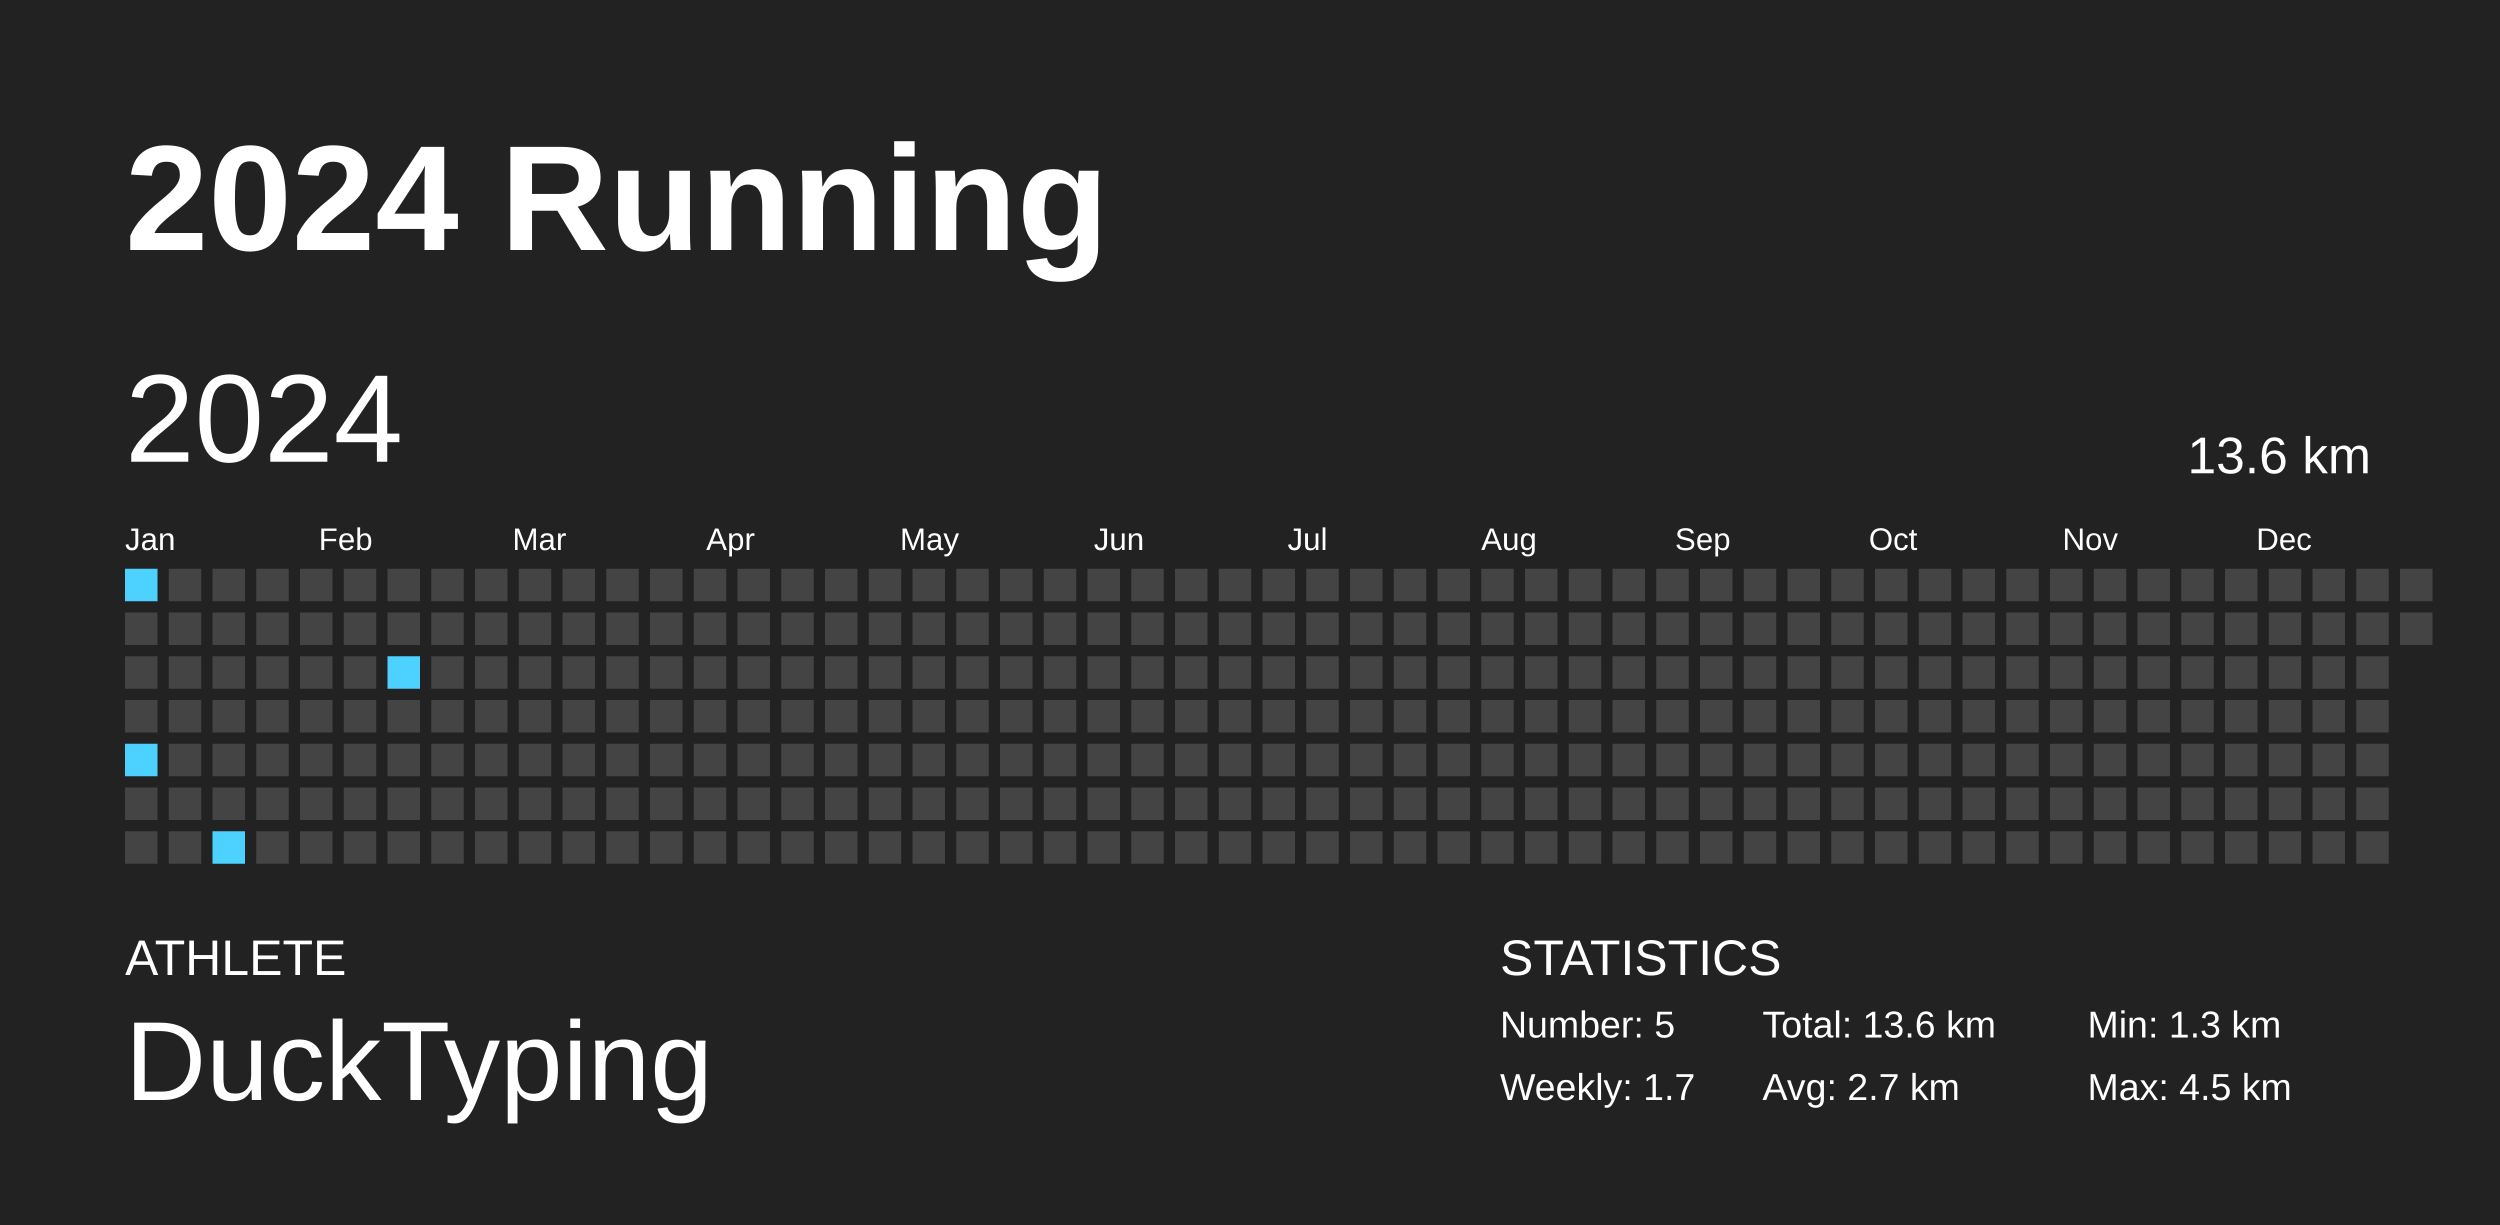
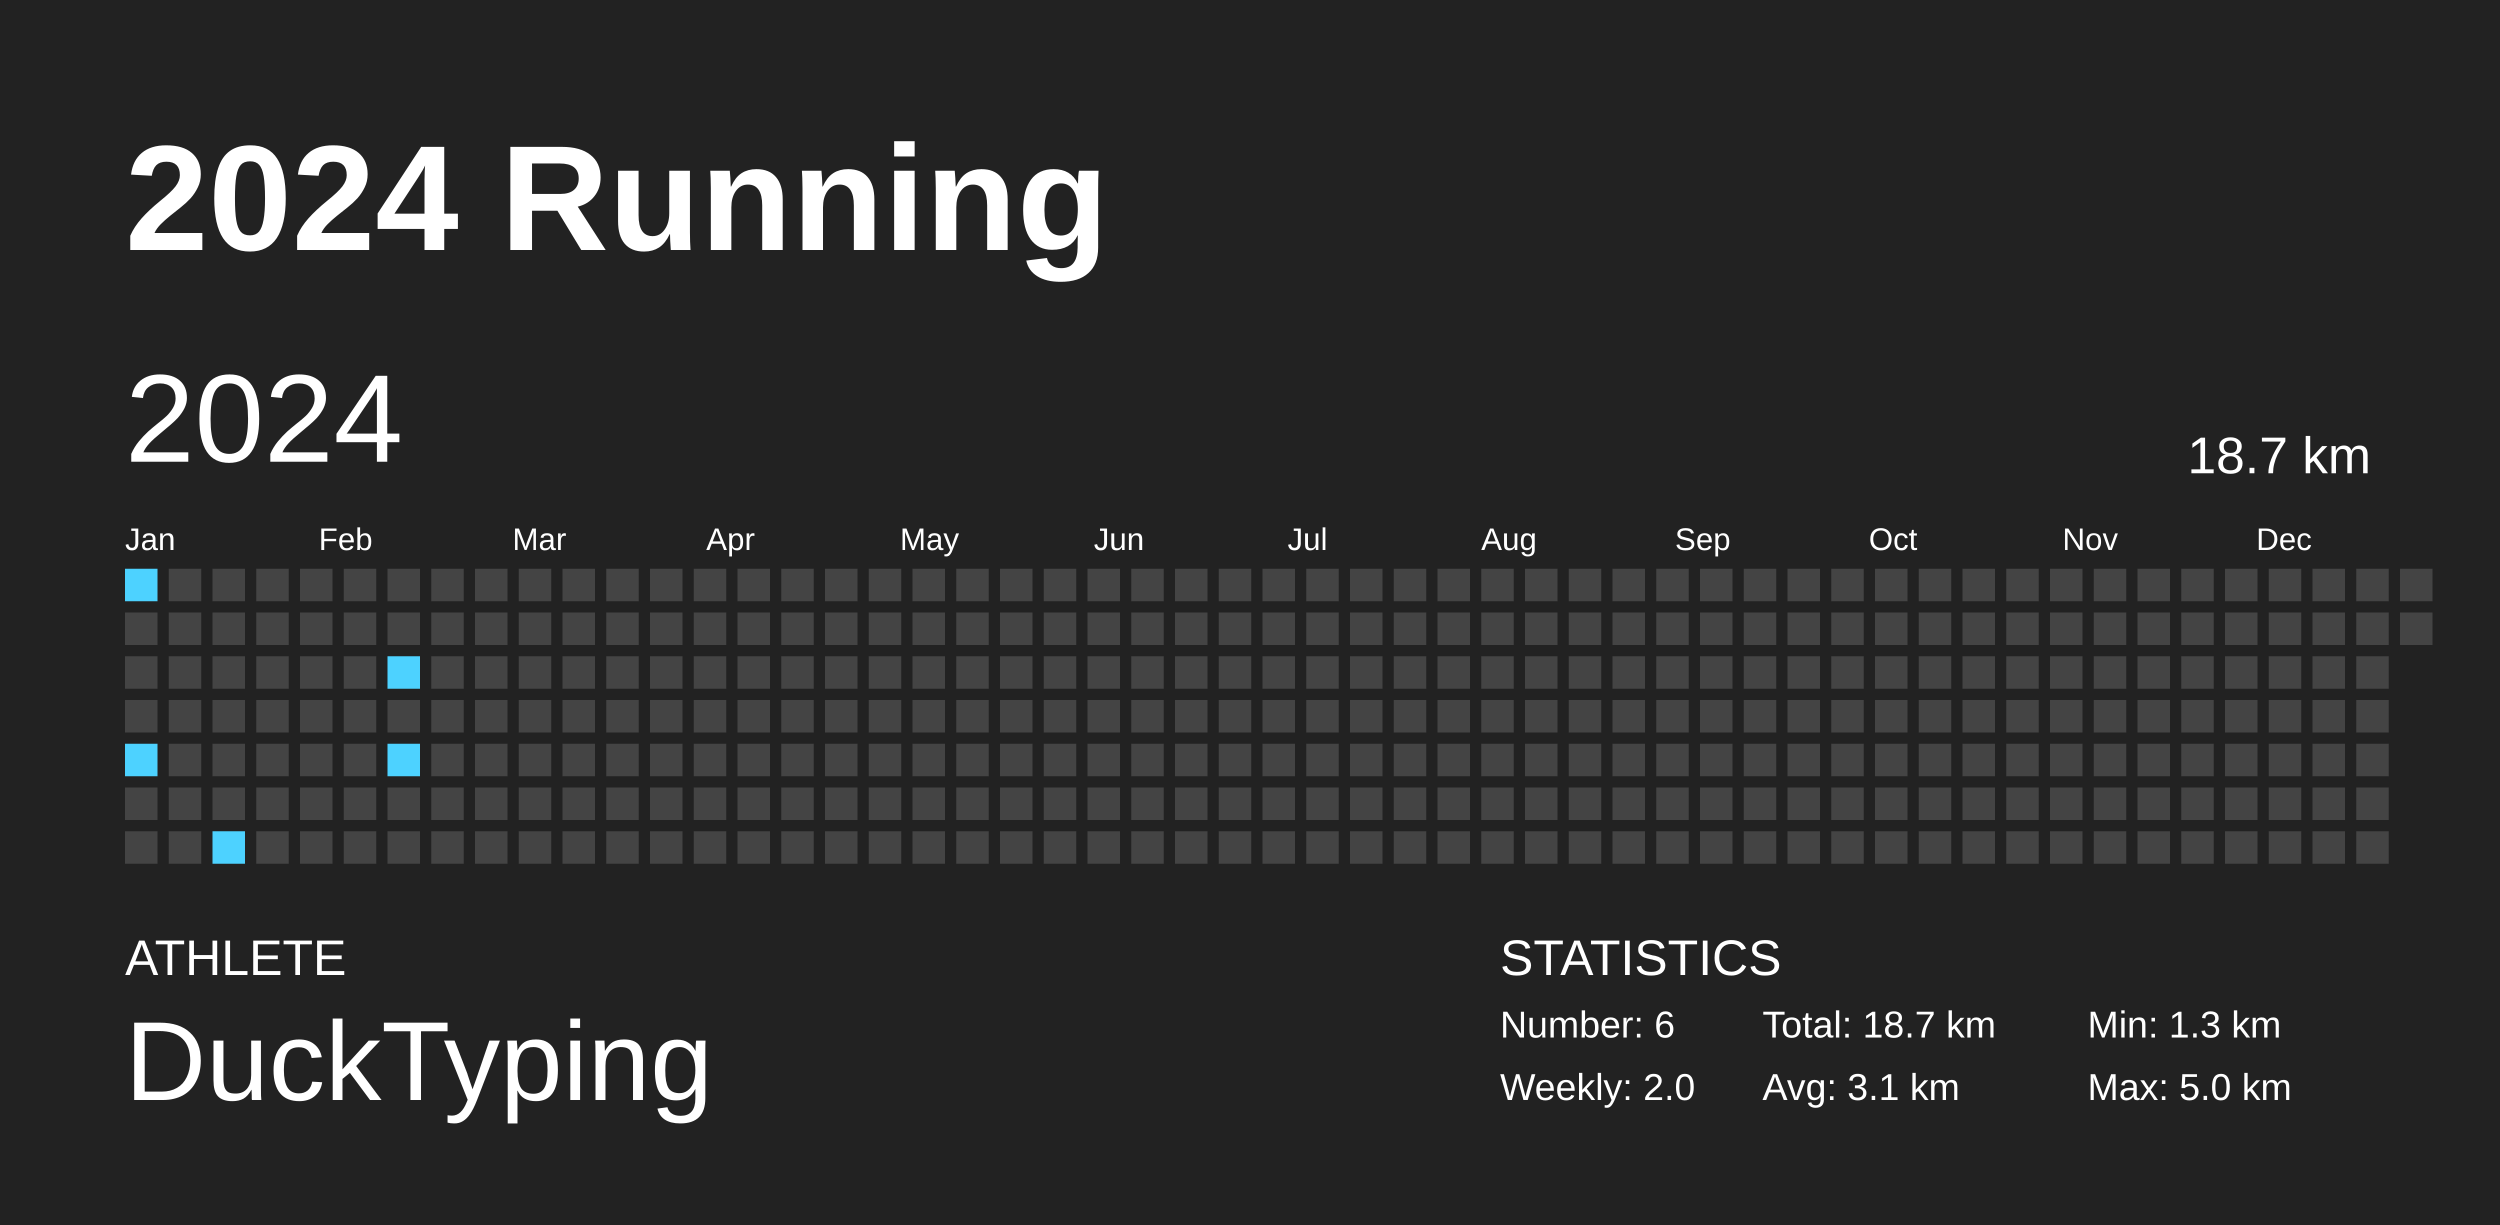
<svg xmlns="http://www.w3.org/2000/svg" baseProfile="full" height="98mm" version="1.1" viewBox="0,0,200,98" width="200mm">
  <defs />
  <rect fill="#222222" height="98" width="200" x="0" y="0" />
  <text fill="#FFFFFF" style="font-size:12px; font-family:Arial; font-weight:bold;" x="10" y="20">2024 Running</text>
  <text fill="#FFFFFF" style="font-size:4px; font-family:Arial" x="10" y="78">ATHLETE</text>
  <text fill="#FFFFFF" style="font-size:9px; font-family:Arial" x="10" y="88">DuckTyping</text>
  <text fill="#FFFFFF" style="font-size:4px; font-family:Arial" x="120" y="78">STATISTICS</text>
-   <text fill="#FFFFFF" style="font-size:3px; font-family:Arial" x="120" y="83">Number: 5</text>
-   <text fill="#FFFFFF" style="font-size:3px; font-family:Arial" x="120" y="88">Weekly: 1.7</text>
-   <text fill="#FFFFFF" style="font-size:3px; font-family:Arial" x="141" y="83">Total: 13.6 km</text>
-   <text fill="#FFFFFF" style="font-size:3px; font-family:Arial" x="141" y="88">Avg: 2.7 km</text>
+   <text fill="#FFFFFF" style="font-size:3px; font-family:Arial" x="120" y="83">Number: 6</text>
+   <text fill="#FFFFFF" style="font-size:3px; font-family:Arial" x="120" y="88">Weekly: 2.0</text>
+   <text fill="#FFFFFF" style="font-size:3px; font-family:Arial" x="141" y="83">Total: 18.7 km</text>
+   <text fill="#FFFFFF" style="font-size:3px; font-family:Arial" x="141" y="88">Avg: 3.1 km</text>
  <text fill="#FFFFFF" style="font-size:3px; font-family:Arial" x="167" y="83">Min: 1.3 km</text>
-   <text fill="#FFFFFF" style="font-size:3px; font-family:Arial" x="167" y="88">Max: 4.5 km</text>
+   <text fill="#FFFFFF" style="font-size:3px; font-family:Arial" x="167" y="88">Max: 5.0 km</text>
  <text dominant-baseline="hanging" fill="#FFFFFF" style="font-size:10.0px; font-family:Arial;" x="10" y="30">2024</text>
-   <text dominant-baseline="hanging" fill="#FFFFFF" style="font-size:4.125px; font-family:Arial;" x="175" y="35">13.6 km</text>
+   <text dominant-baseline="hanging" fill="#FFFFFF" style="font-size:4.125px; font-family:Arial;" x="175" y="35">18.7 km</text>
  <text fill="#FFFFFF" style="font-size:2.5px; font-family:Arial" x="10.0" y="44">Jan</text>
  <text fill="#FFFFFF" style="font-size:2.5px; font-family:Arial" x="25.5" y="44">Feb</text>
  <text fill="#FFFFFF" style="font-size:2.5px; font-family:Arial" x="41.0" y="44">Mar</text>
  <text fill="#FFFFFF" style="font-size:2.5px; font-family:Arial" x="56.5" y="44">Apr</text>
  <text fill="#FFFFFF" style="font-size:2.5px; font-family:Arial" x="72.0" y="44">May</text>
  <text fill="#FFFFFF" style="font-size:2.5px; font-family:Arial" x="87.5" y="44">Jun</text>
  <text fill="#FFFFFF" style="font-size:2.5px; font-family:Arial" x="103.0" y="44">Jul</text>
  <text fill="#FFFFFF" style="font-size:2.5px; font-family:Arial" x="118.5" y="44">Aug</text>
  <text fill="#FFFFFF" style="font-size:2.5px; font-family:Arial" x="134.0" y="44">Sep</text>
  <text fill="#FFFFFF" style="font-size:2.5px; font-family:Arial" x="149.5" y="44">Oct</text>
  <text fill="#FFFFFF" style="font-size:2.5px; font-family:Arial" x="165.0" y="44">Nov</text>
  <text fill="#FFFFFF" style="font-size:2.5px; font-family:Arial" x="180.5" y="44">Dec</text>
  <rect fill="#4dd2ff" height="2.6" width="2.6" x="10.0" y="45.5" />
  <rect fill="#444444" height="2.6" width="2.6" x="10.0" y="49.0" />
  <rect fill="#444444" height="2.6" width="2.6" x="10.0" y="52.5" />
  <rect fill="#444444" height="2.6" width="2.6" x="10.0" y="56.0" />
  <rect fill="#4dd2ff" height="2.6" width="2.6" x="10.0" y="59.5" />
  <rect fill="#444444" height="2.6" width="2.6" x="10.0" y="63.0" />
  <rect fill="#444444" height="2.6" width="2.6" x="10.0" y="66.5" />
  <rect fill="#444444" height="2.6" width="2.6" x="13.5" y="45.5" />
  <rect fill="#444444" height="2.6" width="2.6" x="13.5" y="49.0" />
  <rect fill="#444444" height="2.6" width="2.6" x="13.5" y="52.5" />
  <rect fill="#444444" height="2.6" width="2.6" x="13.5" y="56.0" />
  <rect fill="#444444" height="2.6" width="2.6" x="13.5" y="59.5" />
  <rect fill="#444444" height="2.6" width="2.6" x="13.5" y="63.0" />
  <rect fill="#444444" height="2.6" width="2.6" x="13.5" y="66.5" />
  <rect fill="#444444" height="2.6" width="2.6" x="17.0" y="45.5" />
  <rect fill="#444444" height="2.6" width="2.6" x="17.0" y="49.0" />
  <rect fill="#444444" height="2.6" width="2.6" x="17.0" y="52.5" />
  <rect fill="#444444" height="2.6" width="2.6" x="17.0" y="56.0" />
  <rect fill="#444444" height="2.6" width="2.6" x="17.0" y="59.5" />
  <rect fill="#444444" height="2.6" width="2.6" x="17.0" y="63.0" />
  <rect fill="#4dd2ff" height="2.6" width="2.6" x="17.0" y="66.5" />
  <rect fill="#444444" height="2.6" width="2.6" x="20.5" y="45.5" />
  <rect fill="#444444" height="2.6" width="2.6" x="20.5" y="49.0" />
  <rect fill="#444444" height="2.6" width="2.6" x="20.5" y="52.5" />
  <rect fill="#444444" height="2.6" width="2.6" x="20.5" y="56.0" />
  <rect fill="#444444" height="2.6" width="2.6" x="20.5" y="59.5" />
  <rect fill="#444444" height="2.6" width="2.6" x="20.5" y="63.0" />
  <rect fill="#444444" height="2.6" width="2.6" x="20.5" y="66.5" />
  <rect fill="#444444" height="2.6" width="2.6" x="24.0" y="45.5" />
  <rect fill="#444444" height="2.6" width="2.6" x="24.0" y="49.0" />
  <rect fill="#444444" height="2.6" width="2.6" x="24.0" y="52.5" />
  <rect fill="#444444" height="2.6" width="2.6" x="24.0" y="56.0" />
  <rect fill="#444444" height="2.6" width="2.6" x="24.0" y="59.5" />
  <rect fill="#444444" height="2.6" width="2.6" x="24.0" y="63.0" />
  <rect fill="#444444" height="2.6" width="2.6" x="24.0" y="66.5" />
  <rect fill="#444444" height="2.6" width="2.6" x="27.5" y="45.5" />
  <rect fill="#444444" height="2.6" width="2.6" x="27.5" y="49.0" />
  <rect fill="#444444" height="2.6" width="2.6" x="27.5" y="52.5" />
  <rect fill="#444444" height="2.6" width="2.6" x="27.5" y="56.0" />
  <rect fill="#444444" height="2.6" width="2.6" x="27.5" y="59.5" />
  <rect fill="#444444" height="2.6" width="2.6" x="27.5" y="63.0" />
  <rect fill="#444444" height="2.6" width="2.6" x="27.5" y="66.5" />
  <rect fill="#444444" height="2.6" width="2.6" x="31.0" y="45.5" />
  <rect fill="#444444" height="2.6" width="2.6" x="31.0" y="49.0" />
  <rect fill="#4dd2ff" height="2.6" width="2.6" x="31.0" y="52.5" />
  <rect fill="#444444" height="2.6" width="2.6" x="31.0" y="56.0" />
-   <rect fill="#444444" height="2.6" width="2.6" x="31.0" y="59.5" />
+   <rect fill="#4dd2ff" height="2.6" width="2.6" x="31.0" y="59.5" />
  <rect fill="#444444" height="2.6" width="2.6" x="31.0" y="63.0" />
  <rect fill="#444444" height="2.6" width="2.6" x="31.0" y="66.5" />
  <rect fill="#444444" height="2.6" width="2.6" x="34.5" y="45.5" />
  <rect fill="#444444" height="2.6" width="2.6" x="34.5" y="49.0" />
  <rect fill="#444444" height="2.6" width="2.6" x="34.5" y="52.5" />
  <rect fill="#444444" height="2.6" width="2.6" x="34.5" y="56.0" />
  <rect fill="#444444" height="2.6" width="2.6" x="34.5" y="59.5" />
  <rect fill="#444444" height="2.6" width="2.6" x="34.5" y="63.0" />
  <rect fill="#444444" height="2.6" width="2.6" x="34.5" y="66.5" />
  <rect fill="#444444" height="2.6" width="2.6" x="38.0" y="45.5" />
  <rect fill="#444444" height="2.6" width="2.6" x="38.0" y="49.0" />
  <rect fill="#444444" height="2.6" width="2.6" x="38.0" y="52.5" />
  <rect fill="#444444" height="2.6" width="2.6" x="38.0" y="56.0" />
  <rect fill="#444444" height="2.6" width="2.6" x="38.0" y="59.5" />
  <rect fill="#444444" height="2.6" width="2.6" x="38.0" y="63.0" />
  <rect fill="#444444" height="2.6" width="2.6" x="38.0" y="66.5" />
  <rect fill="#444444" height="2.6" width="2.6" x="41.5" y="45.5" />
  <rect fill="#444444" height="2.6" width="2.6" x="41.5" y="49.0" />
  <rect fill="#444444" height="2.6" width="2.6" x="41.5" y="52.5" />
  <rect fill="#444444" height="2.6" width="2.6" x="41.5" y="56.0" />
  <rect fill="#444444" height="2.6" width="2.6" x="41.5" y="59.5" />
  <rect fill="#444444" height="2.6" width="2.6" x="41.5" y="63.0" />
  <rect fill="#444444" height="2.6" width="2.6" x="41.5" y="66.5" />
  <rect fill="#444444" height="2.6" width="2.6" x="45.0" y="45.5" />
  <rect fill="#444444" height="2.6" width="2.6" x="45.0" y="49.0" />
  <rect fill="#444444" height="2.6" width="2.6" x="45.0" y="52.5" />
  <rect fill="#444444" height="2.6" width="2.6" x="45.0" y="56.0" />
  <rect fill="#444444" height="2.6" width="2.6" x="45.0" y="59.5" />
  <rect fill="#444444" height="2.6" width="2.6" x="45.0" y="63.0" />
  <rect fill="#444444" height="2.6" width="2.6" x="45.0" y="66.5" />
  <rect fill="#444444" height="2.6" width="2.6" x="48.5" y="45.5" />
  <rect fill="#444444" height="2.6" width="2.6" x="48.5" y="49.0" />
  <rect fill="#444444" height="2.6" width="2.6" x="48.5" y="52.5" />
  <rect fill="#444444" height="2.6" width="2.6" x="48.5" y="56.0" />
  <rect fill="#444444" height="2.6" width="2.6" x="48.5" y="59.5" />
  <rect fill="#444444" height="2.6" width="2.6" x="48.5" y="63.0" />
  <rect fill="#444444" height="2.6" width="2.6" x="48.5" y="66.5" />
  <rect fill="#444444" height="2.6" width="2.6" x="52.0" y="45.5" />
  <rect fill="#444444" height="2.6" width="2.6" x="52.0" y="49.0" />
  <rect fill="#444444" height="2.6" width="2.6" x="52.0" y="52.5" />
  <rect fill="#444444" height="2.6" width="2.6" x="52.0" y="56.0" />
  <rect fill="#444444" height="2.6" width="2.6" x="52.0" y="59.5" />
  <rect fill="#444444" height="2.6" width="2.6" x="52.0" y="63.0" />
  <rect fill="#444444" height="2.6" width="2.6" x="52.0" y="66.5" />
  <rect fill="#444444" height="2.6" width="2.6" x="55.5" y="45.5" />
  <rect fill="#444444" height="2.6" width="2.6" x="55.5" y="49.0" />
  <rect fill="#444444" height="2.6" width="2.6" x="55.5" y="52.5" />
  <rect fill="#444444" height="2.6" width="2.6" x="55.5" y="56.0" />
  <rect fill="#444444" height="2.6" width="2.6" x="55.5" y="59.5" />
  <rect fill="#444444" height="2.6" width="2.6" x="55.5" y="63.0" />
  <rect fill="#444444" height="2.6" width="2.6" x="55.5" y="66.5" />
  <rect fill="#444444" height="2.6" width="2.6" x="59.0" y="45.5" />
  <rect fill="#444444" height="2.6" width="2.6" x="59.0" y="49.0" />
  <rect fill="#444444" height="2.6" width="2.6" x="59.0" y="52.5" />
  <rect fill="#444444" height="2.6" width="2.6" x="59.0" y="56.0" />
  <rect fill="#444444" height="2.6" width="2.6" x="59.0" y="59.5" />
  <rect fill="#444444" height="2.6" width="2.6" x="59.0" y="63.0" />
  <rect fill="#444444" height="2.6" width="2.6" x="59.0" y="66.5" />
  <rect fill="#444444" height="2.6" width="2.6" x="62.5" y="45.5" />
  <rect fill="#444444" height="2.6" width="2.6" x="62.5" y="49.0" />
  <rect fill="#444444" height="2.6" width="2.6" x="62.5" y="52.5" />
  <rect fill="#444444" height="2.6" width="2.6" x="62.5" y="56.0" />
  <rect fill="#444444" height="2.6" width="2.6" x="62.5" y="59.5" />
  <rect fill="#444444" height="2.6" width="2.6" x="62.5" y="63.0" />
  <rect fill="#444444" height="2.6" width="2.6" x="62.5" y="66.5" />
  <rect fill="#444444" height="2.6" width="2.6" x="66.0" y="45.5" />
  <rect fill="#444444" height="2.6" width="2.6" x="66.0" y="49.0" />
  <rect fill="#444444" height="2.6" width="2.6" x="66.0" y="52.5" />
  <rect fill="#444444" height="2.6" width="2.6" x="66.0" y="56.0" />
  <rect fill="#444444" height="2.6" width="2.6" x="66.0" y="59.5" />
  <rect fill="#444444" height="2.6" width="2.6" x="66.0" y="63.0" />
  <rect fill="#444444" height="2.6" width="2.6" x="66.0" y="66.5" />
  <rect fill="#444444" height="2.6" width="2.6" x="69.5" y="45.5" />
  <rect fill="#444444" height="2.6" width="2.6" x="69.5" y="49.0" />
  <rect fill="#444444" height="2.6" width="2.6" x="69.5" y="52.5" />
  <rect fill="#444444" height="2.6" width="2.6" x="69.5" y="56.0" />
  <rect fill="#444444" height="2.6" width="2.6" x="69.5" y="59.5" />
  <rect fill="#444444" height="2.6" width="2.6" x="69.5" y="63.0" />
  <rect fill="#444444" height="2.6" width="2.6" x="69.5" y="66.5" />
  <rect fill="#444444" height="2.6" width="2.6" x="73.0" y="45.5" />
  <rect fill="#444444" height="2.6" width="2.6" x="73.0" y="49.0" />
  <rect fill="#444444" height="2.6" width="2.6" x="73.0" y="52.5" />
  <rect fill="#444444" height="2.6" width="2.6" x="73.0" y="56.0" />
  <rect fill="#444444" height="2.6" width="2.6" x="73.0" y="59.5" />
  <rect fill="#444444" height="2.6" width="2.6" x="73.0" y="63.0" />
  <rect fill="#444444" height="2.6" width="2.6" x="73.0" y="66.5" />
  <rect fill="#444444" height="2.6" width="2.6" x="76.5" y="45.5" />
  <rect fill="#444444" height="2.6" width="2.6" x="76.5" y="49.0" />
  <rect fill="#444444" height="2.6" width="2.6" x="76.5" y="52.5" />
  <rect fill="#444444" height="2.6" width="2.6" x="76.5" y="56.0" />
  <rect fill="#444444" height="2.6" width="2.6" x="76.5" y="59.5" />
  <rect fill="#444444" height="2.6" width="2.6" x="76.5" y="63.0" />
  <rect fill="#444444" height="2.6" width="2.6" x="76.5" y="66.5" />
  <rect fill="#444444" height="2.6" width="2.6" x="80.0" y="45.5" />
  <rect fill="#444444" height="2.6" width="2.6" x="80.0" y="49.0" />
  <rect fill="#444444" height="2.6" width="2.6" x="80.0" y="52.5" />
  <rect fill="#444444" height="2.6" width="2.6" x="80.0" y="56.0" />
  <rect fill="#444444" height="2.6" width="2.6" x="80.0" y="59.5" />
  <rect fill="#444444" height="2.6" width="2.6" x="80.0" y="63.0" />
  <rect fill="#444444" height="2.6" width="2.6" x="80.0" y="66.5" />
  <rect fill="#444444" height="2.6" width="2.6" x="83.5" y="45.5" />
  <rect fill="#444444" height="2.6" width="2.6" x="83.5" y="49.0" />
  <rect fill="#444444" height="2.6" width="2.6" x="83.5" y="52.5" />
  <rect fill="#444444" height="2.6" width="2.6" x="83.5" y="56.0" />
  <rect fill="#444444" height="2.6" width="2.6" x="83.5" y="59.5" />
  <rect fill="#444444" height="2.6" width="2.6" x="83.5" y="63.0" />
  <rect fill="#444444" height="2.6" width="2.6" x="83.5" y="66.5" />
  <rect fill="#444444" height="2.6" width="2.6" x="87.0" y="45.5" />
  <rect fill="#444444" height="2.6" width="2.6" x="87.0" y="49.0" />
  <rect fill="#444444" height="2.6" width="2.6" x="87.0" y="52.5" />
  <rect fill="#444444" height="2.6" width="2.6" x="87.0" y="56.0" />
  <rect fill="#444444" height="2.6" width="2.6" x="87.0" y="59.5" />
  <rect fill="#444444" height="2.6" width="2.6" x="87.0" y="63.0" />
  <rect fill="#444444" height="2.6" width="2.6" x="87.0" y="66.5" />
  <rect fill="#444444" height="2.6" width="2.6" x="90.5" y="45.5" />
  <rect fill="#444444" height="2.6" width="2.6" x="90.5" y="49.0" />
  <rect fill="#444444" height="2.6" width="2.6" x="90.5" y="52.5" />
  <rect fill="#444444" height="2.6" width="2.6" x="90.5" y="56.0" />
  <rect fill="#444444" height="2.6" width="2.6" x="90.5" y="59.5" />
  <rect fill="#444444" height="2.6" width="2.6" x="90.5" y="63.0" />
  <rect fill="#444444" height="2.6" width="2.6" x="90.5" y="66.5" />
  <rect fill="#444444" height="2.6" width="2.6" x="94.0" y="45.5" />
  <rect fill="#444444" height="2.6" width="2.6" x="94.0" y="49.0" />
  <rect fill="#444444" height="2.6" width="2.6" x="94.0" y="52.5" />
  <rect fill="#444444" height="2.6" width="2.6" x="94.0" y="56.0" />
  <rect fill="#444444" height="2.6" width="2.6" x="94.0" y="59.5" />
  <rect fill="#444444" height="2.6" width="2.6" x="94.0" y="63.0" />
  <rect fill="#444444" height="2.6" width="2.6" x="94.0" y="66.5" />
  <rect fill="#444444" height="2.6" width="2.6" x="97.5" y="45.5" />
  <rect fill="#444444" height="2.6" width="2.6" x="97.5" y="49.0" />
  <rect fill="#444444" height="2.6" width="2.6" x="97.5" y="52.5" />
  <rect fill="#444444" height="2.6" width="2.6" x="97.5" y="56.0" />
  <rect fill="#444444" height="2.6" width="2.6" x="97.5" y="59.5" />
  <rect fill="#444444" height="2.6" width="2.6" x="97.5" y="63.0" />
  <rect fill="#444444" height="2.6" width="2.6" x="97.5" y="66.5" />
  <rect fill="#444444" height="2.6" width="2.6" x="101.0" y="45.5" />
  <rect fill="#444444" height="2.6" width="2.6" x="101.0" y="49.0" />
  <rect fill="#444444" height="2.6" width="2.6" x="101.0" y="52.5" />
  <rect fill="#444444" height="2.6" width="2.6" x="101.0" y="56.0" />
  <rect fill="#444444" height="2.6" width="2.6" x="101.0" y="59.5" />
  <rect fill="#444444" height="2.6" width="2.6" x="101.0" y="63.0" />
  <rect fill="#444444" height="2.6" width="2.6" x="101.0" y="66.5" />
  <rect fill="#444444" height="2.6" width="2.6" x="104.5" y="45.5" />
  <rect fill="#444444" height="2.6" width="2.6" x="104.5" y="49.0" />
  <rect fill="#444444" height="2.6" width="2.6" x="104.5" y="52.5" />
  <rect fill="#444444" height="2.6" width="2.6" x="104.5" y="56.0" />
  <rect fill="#444444" height="2.6" width="2.6" x="104.5" y="59.5" />
  <rect fill="#444444" height="2.6" width="2.6" x="104.5" y="63.0" />
  <rect fill="#444444" height="2.6" width="2.6" x="104.5" y="66.5" />
  <rect fill="#444444" height="2.6" width="2.6" x="108.0" y="45.5" />
  <rect fill="#444444" height="2.6" width="2.6" x="108.0" y="49.0" />
  <rect fill="#444444" height="2.6" width="2.6" x="108.0" y="52.5" />
  <rect fill="#444444" height="2.6" width="2.6" x="108.0" y="56.0" />
  <rect fill="#444444" height="2.6" width="2.6" x="108.0" y="59.5" />
  <rect fill="#444444" height="2.6" width="2.6" x="108.0" y="63.0" />
  <rect fill="#444444" height="2.6" width="2.6" x="108.0" y="66.5" />
  <rect fill="#444444" height="2.6" width="2.6" x="111.5" y="45.5" />
  <rect fill="#444444" height="2.6" width="2.6" x="111.5" y="49.0" />
  <rect fill="#444444" height="2.6" width="2.6" x="111.5" y="52.5" />
  <rect fill="#444444" height="2.6" width="2.6" x="111.5" y="56.0" />
  <rect fill="#444444" height="2.6" width="2.6" x="111.5" y="59.5" />
  <rect fill="#444444" height="2.6" width="2.6" x="111.5" y="63.0" />
  <rect fill="#444444" height="2.6" width="2.6" x="111.5" y="66.5" />
  <rect fill="#444444" height="2.6" width="2.6" x="115.0" y="45.5" />
  <rect fill="#444444" height="2.6" width="2.6" x="115.0" y="49.0" />
  <rect fill="#444444" height="2.6" width="2.6" x="115.0" y="52.5" />
  <rect fill="#444444" height="2.6" width="2.6" x="115.0" y="56.0" />
  <rect fill="#444444" height="2.6" width="2.6" x="115.0" y="59.5" />
  <rect fill="#444444" height="2.6" width="2.6" x="115.0" y="63.0" />
  <rect fill="#444444" height="2.6" width="2.6" x="115.0" y="66.5" />
  <rect fill="#444444" height="2.6" width="2.6" x="118.5" y="45.5" />
  <rect fill="#444444" height="2.6" width="2.6" x="118.5" y="49.0" />
  <rect fill="#444444" height="2.6" width="2.6" x="118.5" y="52.5" />
  <rect fill="#444444" height="2.6" width="2.6" x="118.5" y="56.0" />
  <rect fill="#444444" height="2.6" width="2.6" x="118.5" y="59.5" />
  <rect fill="#444444" height="2.6" width="2.6" x="118.5" y="63.0" />
  <rect fill="#444444" height="2.6" width="2.6" x="118.5" y="66.5" />
  <rect fill="#444444" height="2.6" width="2.6" x="122.0" y="45.5" />
  <rect fill="#444444" height="2.6" width="2.6" x="122.0" y="49.0" />
  <rect fill="#444444" height="2.6" width="2.6" x="122.0" y="52.5" />
  <rect fill="#444444" height="2.6" width="2.6" x="122.0" y="56.0" />
  <rect fill="#444444" height="2.6" width="2.6" x="122.0" y="59.5" />
  <rect fill="#444444" height="2.6" width="2.6" x="122.0" y="63.0" />
  <rect fill="#444444" height="2.6" width="2.6" x="122.0" y="66.5" />
  <rect fill="#444444" height="2.6" width="2.6" x="125.5" y="45.5" />
  <rect fill="#444444" height="2.6" width="2.6" x="125.5" y="49.0" />
  <rect fill="#444444" height="2.6" width="2.6" x="125.5" y="52.5" />
  <rect fill="#444444" height="2.6" width="2.6" x="125.5" y="56.0" />
  <rect fill="#444444" height="2.6" width="2.6" x="125.5" y="59.5" />
  <rect fill="#444444" height="2.6" width="2.6" x="125.5" y="63.0" />
  <rect fill="#444444" height="2.6" width="2.6" x="125.5" y="66.5" />
  <rect fill="#444444" height="2.6" width="2.6" x="129.0" y="45.5" />
  <rect fill="#444444" height="2.6" width="2.6" x="129.0" y="49.0" />
  <rect fill="#444444" height="2.6" width="2.6" x="129.0" y="52.5" />
  <rect fill="#444444" height="2.6" width="2.6" x="129.0" y="56.0" />
  <rect fill="#444444" height="2.6" width="2.6" x="129.0" y="59.5" />
  <rect fill="#444444" height="2.6" width="2.6" x="129.0" y="63.0" />
  <rect fill="#444444" height="2.6" width="2.6" x="129.0" y="66.5" />
  <rect fill="#444444" height="2.6" width="2.6" x="132.5" y="45.5" />
  <rect fill="#444444" height="2.6" width="2.6" x="132.5" y="49.0" />
  <rect fill="#444444" height="2.6" width="2.6" x="132.5" y="52.5" />
  <rect fill="#444444" height="2.6" width="2.6" x="132.5" y="56.0" />
  <rect fill="#444444" height="2.6" width="2.6" x="132.5" y="59.5" />
  <rect fill="#444444" height="2.6" width="2.6" x="132.5" y="63.0" />
  <rect fill="#444444" height="2.6" width="2.6" x="132.5" y="66.5" />
  <rect fill="#444444" height="2.6" width="2.6" x="136.0" y="45.5" />
  <rect fill="#444444" height="2.6" width="2.6" x="136.0" y="49.0" />
  <rect fill="#444444" height="2.6" width="2.6" x="136.0" y="52.5" />
  <rect fill="#444444" height="2.6" width="2.6" x="136.0" y="56.0" />
  <rect fill="#444444" height="2.6" width="2.6" x="136.0" y="59.5" />
  <rect fill="#444444" height="2.6" width="2.6" x="136.0" y="63.0" />
  <rect fill="#444444" height="2.6" width="2.6" x="136.0" y="66.5" />
  <rect fill="#444444" height="2.6" width="2.6" x="139.5" y="45.5" />
  <rect fill="#444444" height="2.6" width="2.6" x="139.5" y="49.0" />
  <rect fill="#444444" height="2.6" width="2.6" x="139.5" y="52.5" />
  <rect fill="#444444" height="2.6" width="2.6" x="139.5" y="56.0" />
  <rect fill="#444444" height="2.6" width="2.6" x="139.5" y="59.5" />
  <rect fill="#444444" height="2.6" width="2.6" x="139.5" y="63.0" />
  <rect fill="#444444" height="2.6" width="2.6" x="139.5" y="66.5" />
  <rect fill="#444444" height="2.6" width="2.6" x="143.0" y="45.5" />
  <rect fill="#444444" height="2.6" width="2.6" x="143.0" y="49.0" />
  <rect fill="#444444" height="2.6" width="2.6" x="143.0" y="52.5" />
  <rect fill="#444444" height="2.6" width="2.6" x="143.0" y="56.0" />
  <rect fill="#444444" height="2.6" width="2.6" x="143.0" y="59.5" />
  <rect fill="#444444" height="2.6" width="2.6" x="143.0" y="63.0" />
  <rect fill="#444444" height="2.6" width="2.6" x="143.0" y="66.5" />
  <rect fill="#444444" height="2.6" width="2.6" x="146.5" y="45.5" />
  <rect fill="#444444" height="2.6" width="2.6" x="146.5" y="49.0" />
  <rect fill="#444444" height="2.6" width="2.6" x="146.5" y="52.5" />
  <rect fill="#444444" height="2.6" width="2.6" x="146.5" y="56.0" />
  <rect fill="#444444" height="2.6" width="2.6" x="146.5" y="59.5" />
  <rect fill="#444444" height="2.6" width="2.6" x="146.5" y="63.0" />
  <rect fill="#444444" height="2.6" width="2.6" x="146.5" y="66.5" />
  <rect fill="#444444" height="2.6" width="2.6" x="150.0" y="45.5" />
  <rect fill="#444444" height="2.6" width="2.6" x="150.0" y="49.0" />
  <rect fill="#444444" height="2.6" width="2.6" x="150.0" y="52.5" />
  <rect fill="#444444" height="2.6" width="2.6" x="150.0" y="56.0" />
  <rect fill="#444444" height="2.6" width="2.6" x="150.0" y="59.5" />
  <rect fill="#444444" height="2.6" width="2.6" x="150.0" y="63.0" />
  <rect fill="#444444" height="2.6" width="2.6" x="150.0" y="66.5" />
  <rect fill="#444444" height="2.6" width="2.6" x="153.5" y="45.5" />
  <rect fill="#444444" height="2.6" width="2.6" x="153.5" y="49.0" />
  <rect fill="#444444" height="2.6" width="2.6" x="153.5" y="52.5" />
  <rect fill="#444444" height="2.6" width="2.6" x="153.5" y="56.0" />
  <rect fill="#444444" height="2.6" width="2.6" x="153.5" y="59.5" />
  <rect fill="#444444" height="2.6" width="2.6" x="153.5" y="63.0" />
  <rect fill="#444444" height="2.6" width="2.6" x="153.5" y="66.5" />
  <rect fill="#444444" height="2.6" width="2.6" x="157.0" y="45.5" />
  <rect fill="#444444" height="2.6" width="2.6" x="157.0" y="49.0" />
  <rect fill="#444444" height="2.6" width="2.6" x="157.0" y="52.5" />
  <rect fill="#444444" height="2.6" width="2.6" x="157.0" y="56.0" />
  <rect fill="#444444" height="2.6" width="2.6" x="157.0" y="59.5" />
  <rect fill="#444444" height="2.6" width="2.6" x="157.0" y="63.0" />
  <rect fill="#444444" height="2.6" width="2.6" x="157.0" y="66.5" />
  <rect fill="#444444" height="2.6" width="2.6" x="160.5" y="45.5" />
  <rect fill="#444444" height="2.6" width="2.6" x="160.5" y="49.0" />
  <rect fill="#444444" height="2.6" width="2.6" x="160.5" y="52.5" />
  <rect fill="#444444" height="2.6" width="2.6" x="160.5" y="56.0" />
  <rect fill="#444444" height="2.6" width="2.6" x="160.5" y="59.5" />
  <rect fill="#444444" height="2.6" width="2.6" x="160.5" y="63.0" />
  <rect fill="#444444" height="2.6" width="2.6" x="160.5" y="66.5" />
  <rect fill="#444444" height="2.6" width="2.6" x="164.0" y="45.5" />
  <rect fill="#444444" height="2.6" width="2.6" x="164.0" y="49.0" />
  <rect fill="#444444" height="2.6" width="2.6" x="164.0" y="52.5" />
  <rect fill="#444444" height="2.6" width="2.6" x="164.0" y="56.0" />
  <rect fill="#444444" height="2.6" width="2.6" x="164.0" y="59.5" />
  <rect fill="#444444" height="2.6" width="2.6" x="164.0" y="63.0" />
  <rect fill="#444444" height="2.6" width="2.6" x="164.0" y="66.5" />
  <rect fill="#444444" height="2.6" width="2.6" x="167.5" y="45.5" />
  <rect fill="#444444" height="2.6" width="2.6" x="167.5" y="49.0" />
  <rect fill="#444444" height="2.6" width="2.6" x="167.5" y="52.5" />
  <rect fill="#444444" height="2.6" width="2.6" x="167.5" y="56.0" />
  <rect fill="#444444" height="2.6" width="2.6" x="167.5" y="59.5" />
  <rect fill="#444444" height="2.6" width="2.6" x="167.5" y="63.0" />
  <rect fill="#444444" height="2.6" width="2.6" x="167.5" y="66.5" />
  <rect fill="#444444" height="2.6" width="2.6" x="171.0" y="45.5" />
  <rect fill="#444444" height="2.6" width="2.6" x="171.0" y="49.0" />
  <rect fill="#444444" height="2.6" width="2.6" x="171.0" y="52.5" />
  <rect fill="#444444" height="2.6" width="2.6" x="171.0" y="56.0" />
  <rect fill="#444444" height="2.6" width="2.6" x="171.0" y="59.5" />
  <rect fill="#444444" height="2.6" width="2.6" x="171.0" y="63.0" />
  <rect fill="#444444" height="2.6" width="2.6" x="171.0" y="66.5" />
  <rect fill="#444444" height="2.6" width="2.6" x="174.5" y="45.5" />
  <rect fill="#444444" height="2.6" width="2.6" x="174.5" y="49.0" />
  <rect fill="#444444" height="2.6" width="2.6" x="174.5" y="52.5" />
  <rect fill="#444444" height="2.6" width="2.6" x="174.5" y="56.0" />
  <rect fill="#444444" height="2.6" width="2.6" x="174.5" y="59.5" />
  <rect fill="#444444" height="2.6" width="2.6" x="174.5" y="63.0" />
  <rect fill="#444444" height="2.6" width="2.6" x="174.5" y="66.5" />
  <rect fill="#444444" height="2.6" width="2.6" x="178.0" y="45.5" />
  <rect fill="#444444" height="2.6" width="2.6" x="178.0" y="49.0" />
  <rect fill="#444444" height="2.6" width="2.6" x="178.0" y="52.5" />
  <rect fill="#444444" height="2.6" width="2.6" x="178.0" y="56.0" />
  <rect fill="#444444" height="2.6" width="2.6" x="178.0" y="59.5" />
  <rect fill="#444444" height="2.6" width="2.6" x="178.0" y="63.0" />
  <rect fill="#444444" height="2.6" width="2.6" x="178.0" y="66.5" />
  <rect fill="#444444" height="2.6" width="2.6" x="181.5" y="45.5" />
  <rect fill="#444444" height="2.6" width="2.6" x="181.5" y="49.0" />
  <rect fill="#444444" height="2.6" width="2.6" x="181.5" y="52.5" />
  <rect fill="#444444" height="2.6" width="2.6" x="181.5" y="56.0" />
  <rect fill="#444444" height="2.6" width="2.6" x="181.5" y="59.5" />
  <rect fill="#444444" height="2.6" width="2.6" x="181.5" y="63.0" />
  <rect fill="#444444" height="2.6" width="2.6" x="181.5" y="66.5" />
  <rect fill="#444444" height="2.6" width="2.6" x="185.0" y="45.5" />
  <rect fill="#444444" height="2.6" width="2.6" x="185.0" y="49.0" />
  <rect fill="#444444" height="2.6" width="2.6" x="185.0" y="52.5" />
  <rect fill="#444444" height="2.6" width="2.6" x="185.0" y="56.0" />
  <rect fill="#444444" height="2.6" width="2.6" x="185.0" y="59.5" />
  <rect fill="#444444" height="2.6" width="2.6" x="185.0" y="63.0" />
  <rect fill="#444444" height="2.6" width="2.6" x="185.0" y="66.5" />
  <rect fill="#444444" height="2.6" width="2.6" x="188.5" y="45.5" />
  <rect fill="#444444" height="2.6" width="2.6" x="188.5" y="49.0" />
  <rect fill="#444444" height="2.6" width="2.6" x="188.5" y="52.5" />
  <rect fill="#444444" height="2.6" width="2.6" x="188.5" y="56.0" />
  <rect fill="#444444" height="2.6" width="2.6" x="188.5" y="59.5" />
  <rect fill="#444444" height="2.6" width="2.6" x="188.5" y="63.0" />
  <rect fill="#444444" height="2.6" width="2.6" x="188.5" y="66.5" />
  <rect fill="#444444" height="2.6" width="2.6" x="192.0" y="45.5" />
  <rect fill="#444444" height="2.6" width="2.6" x="192.0" y="49.0" />
</svg>
